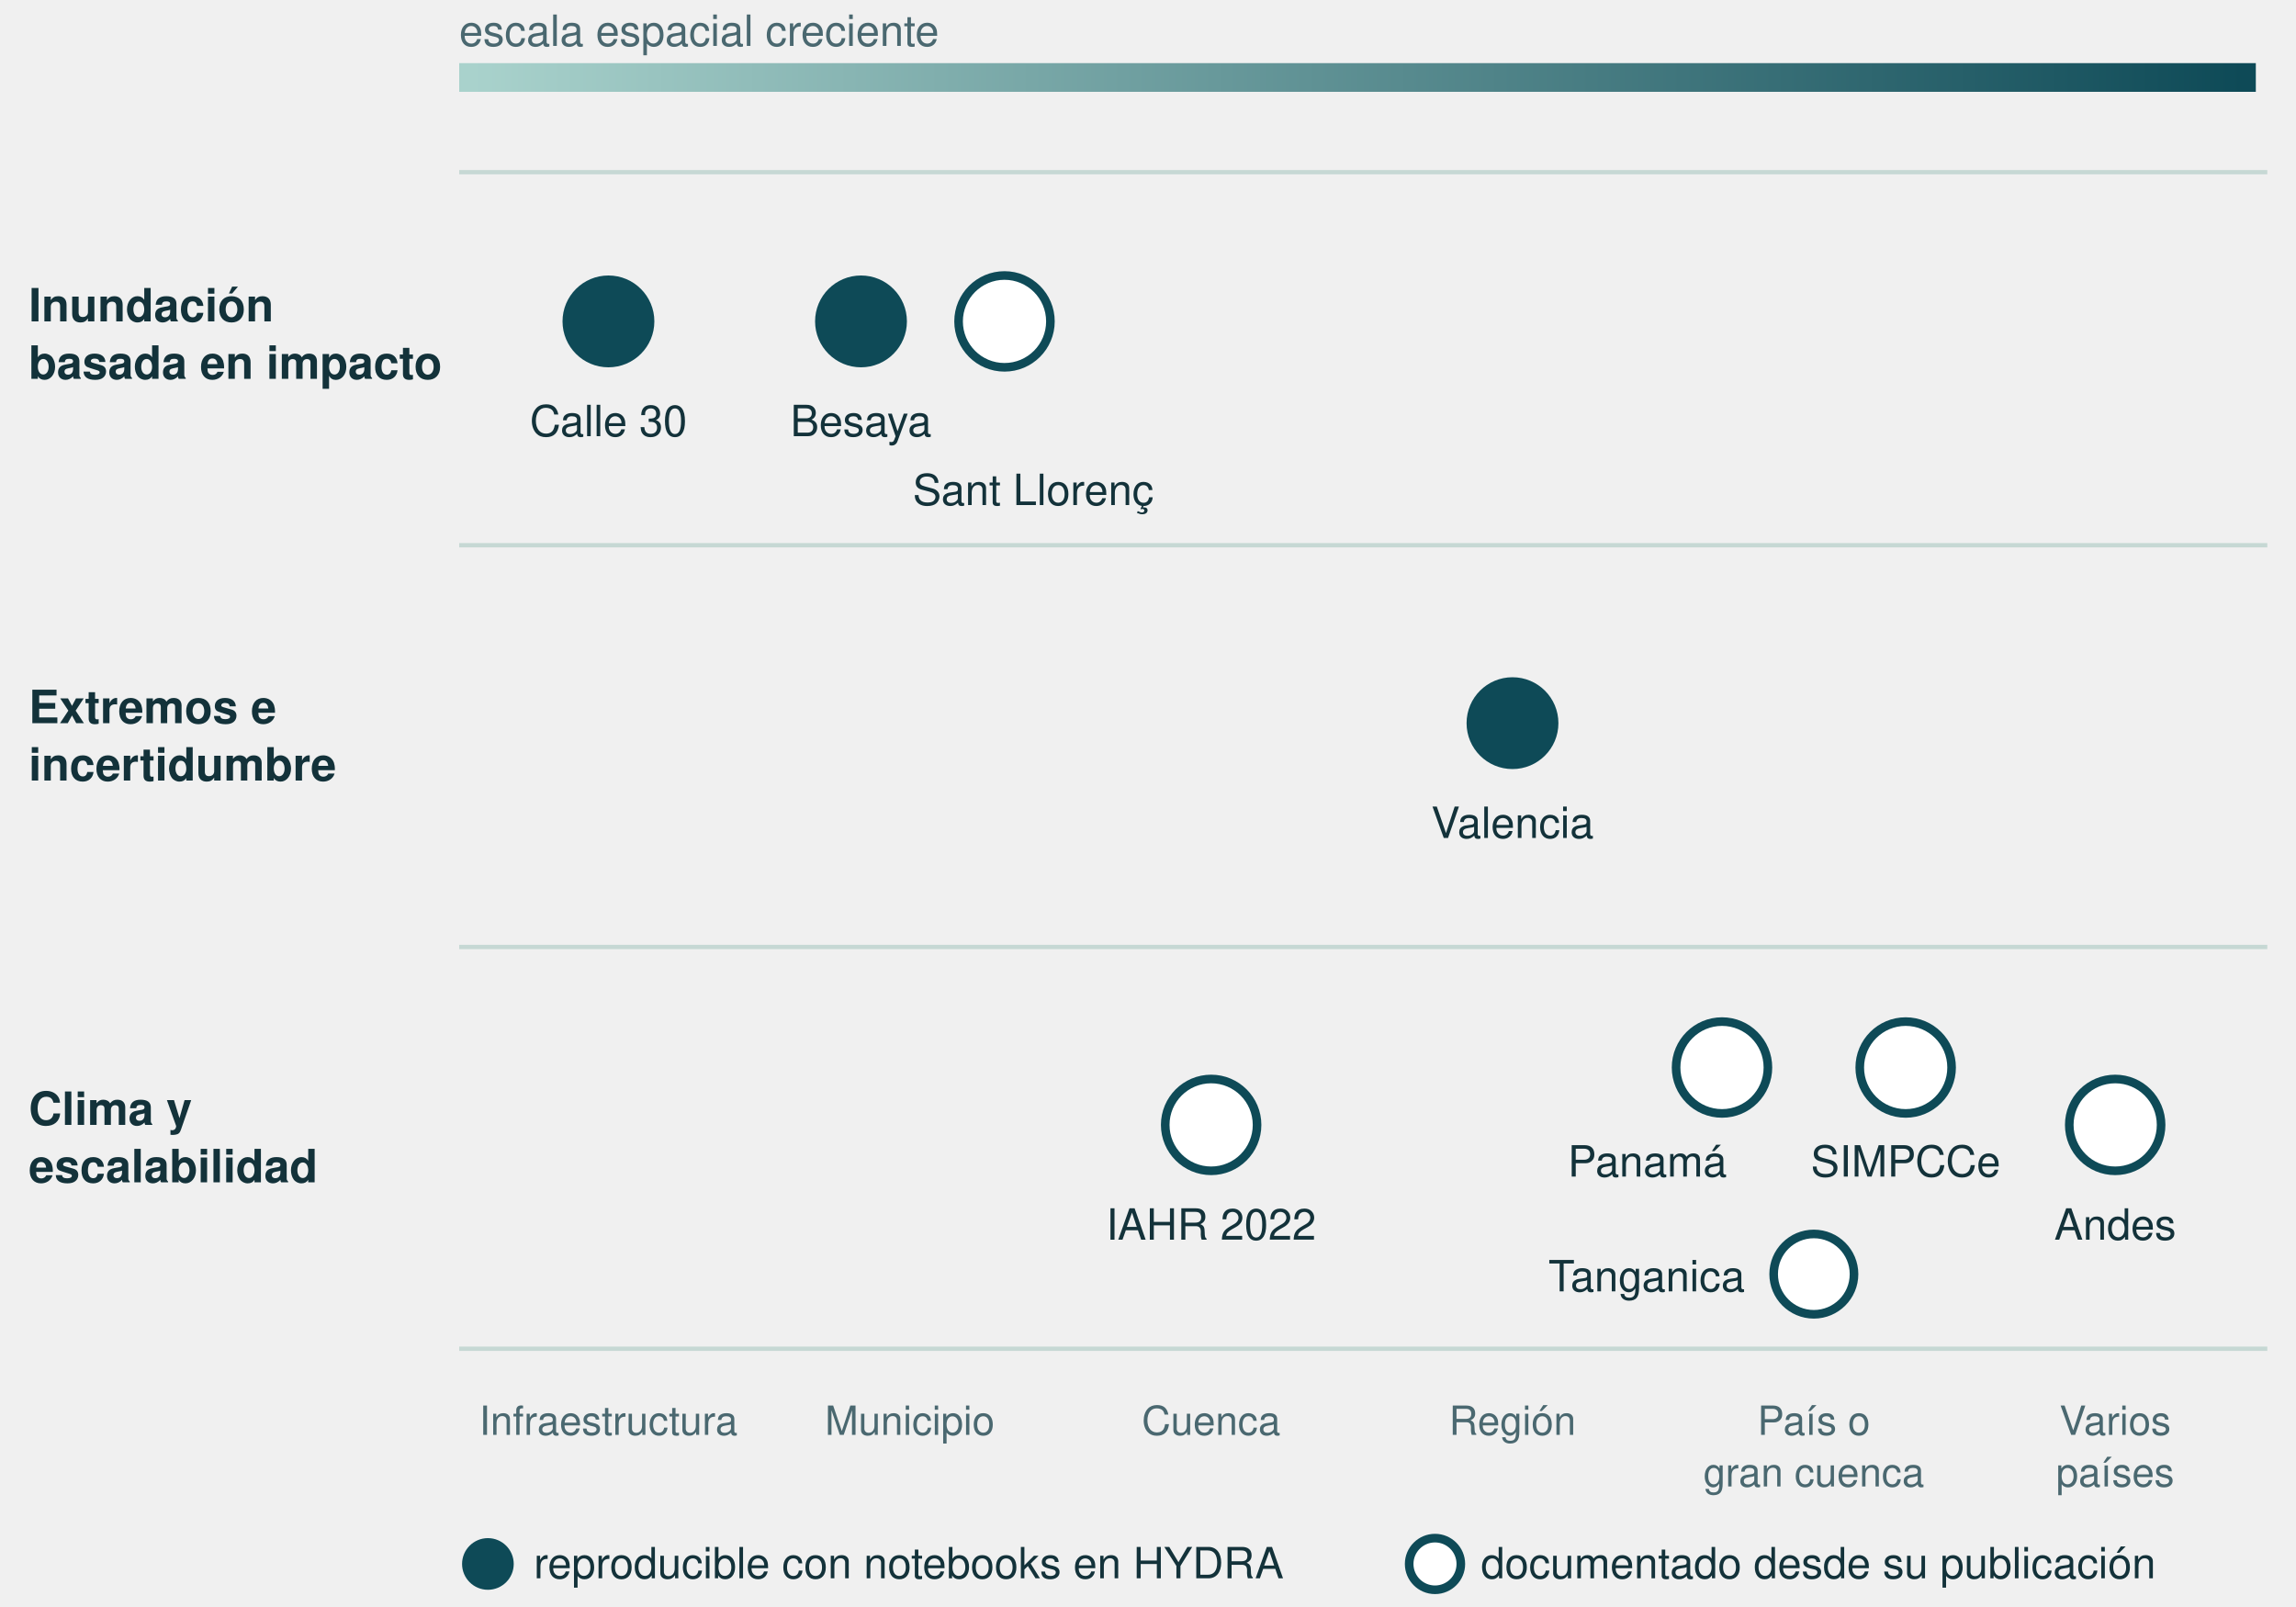
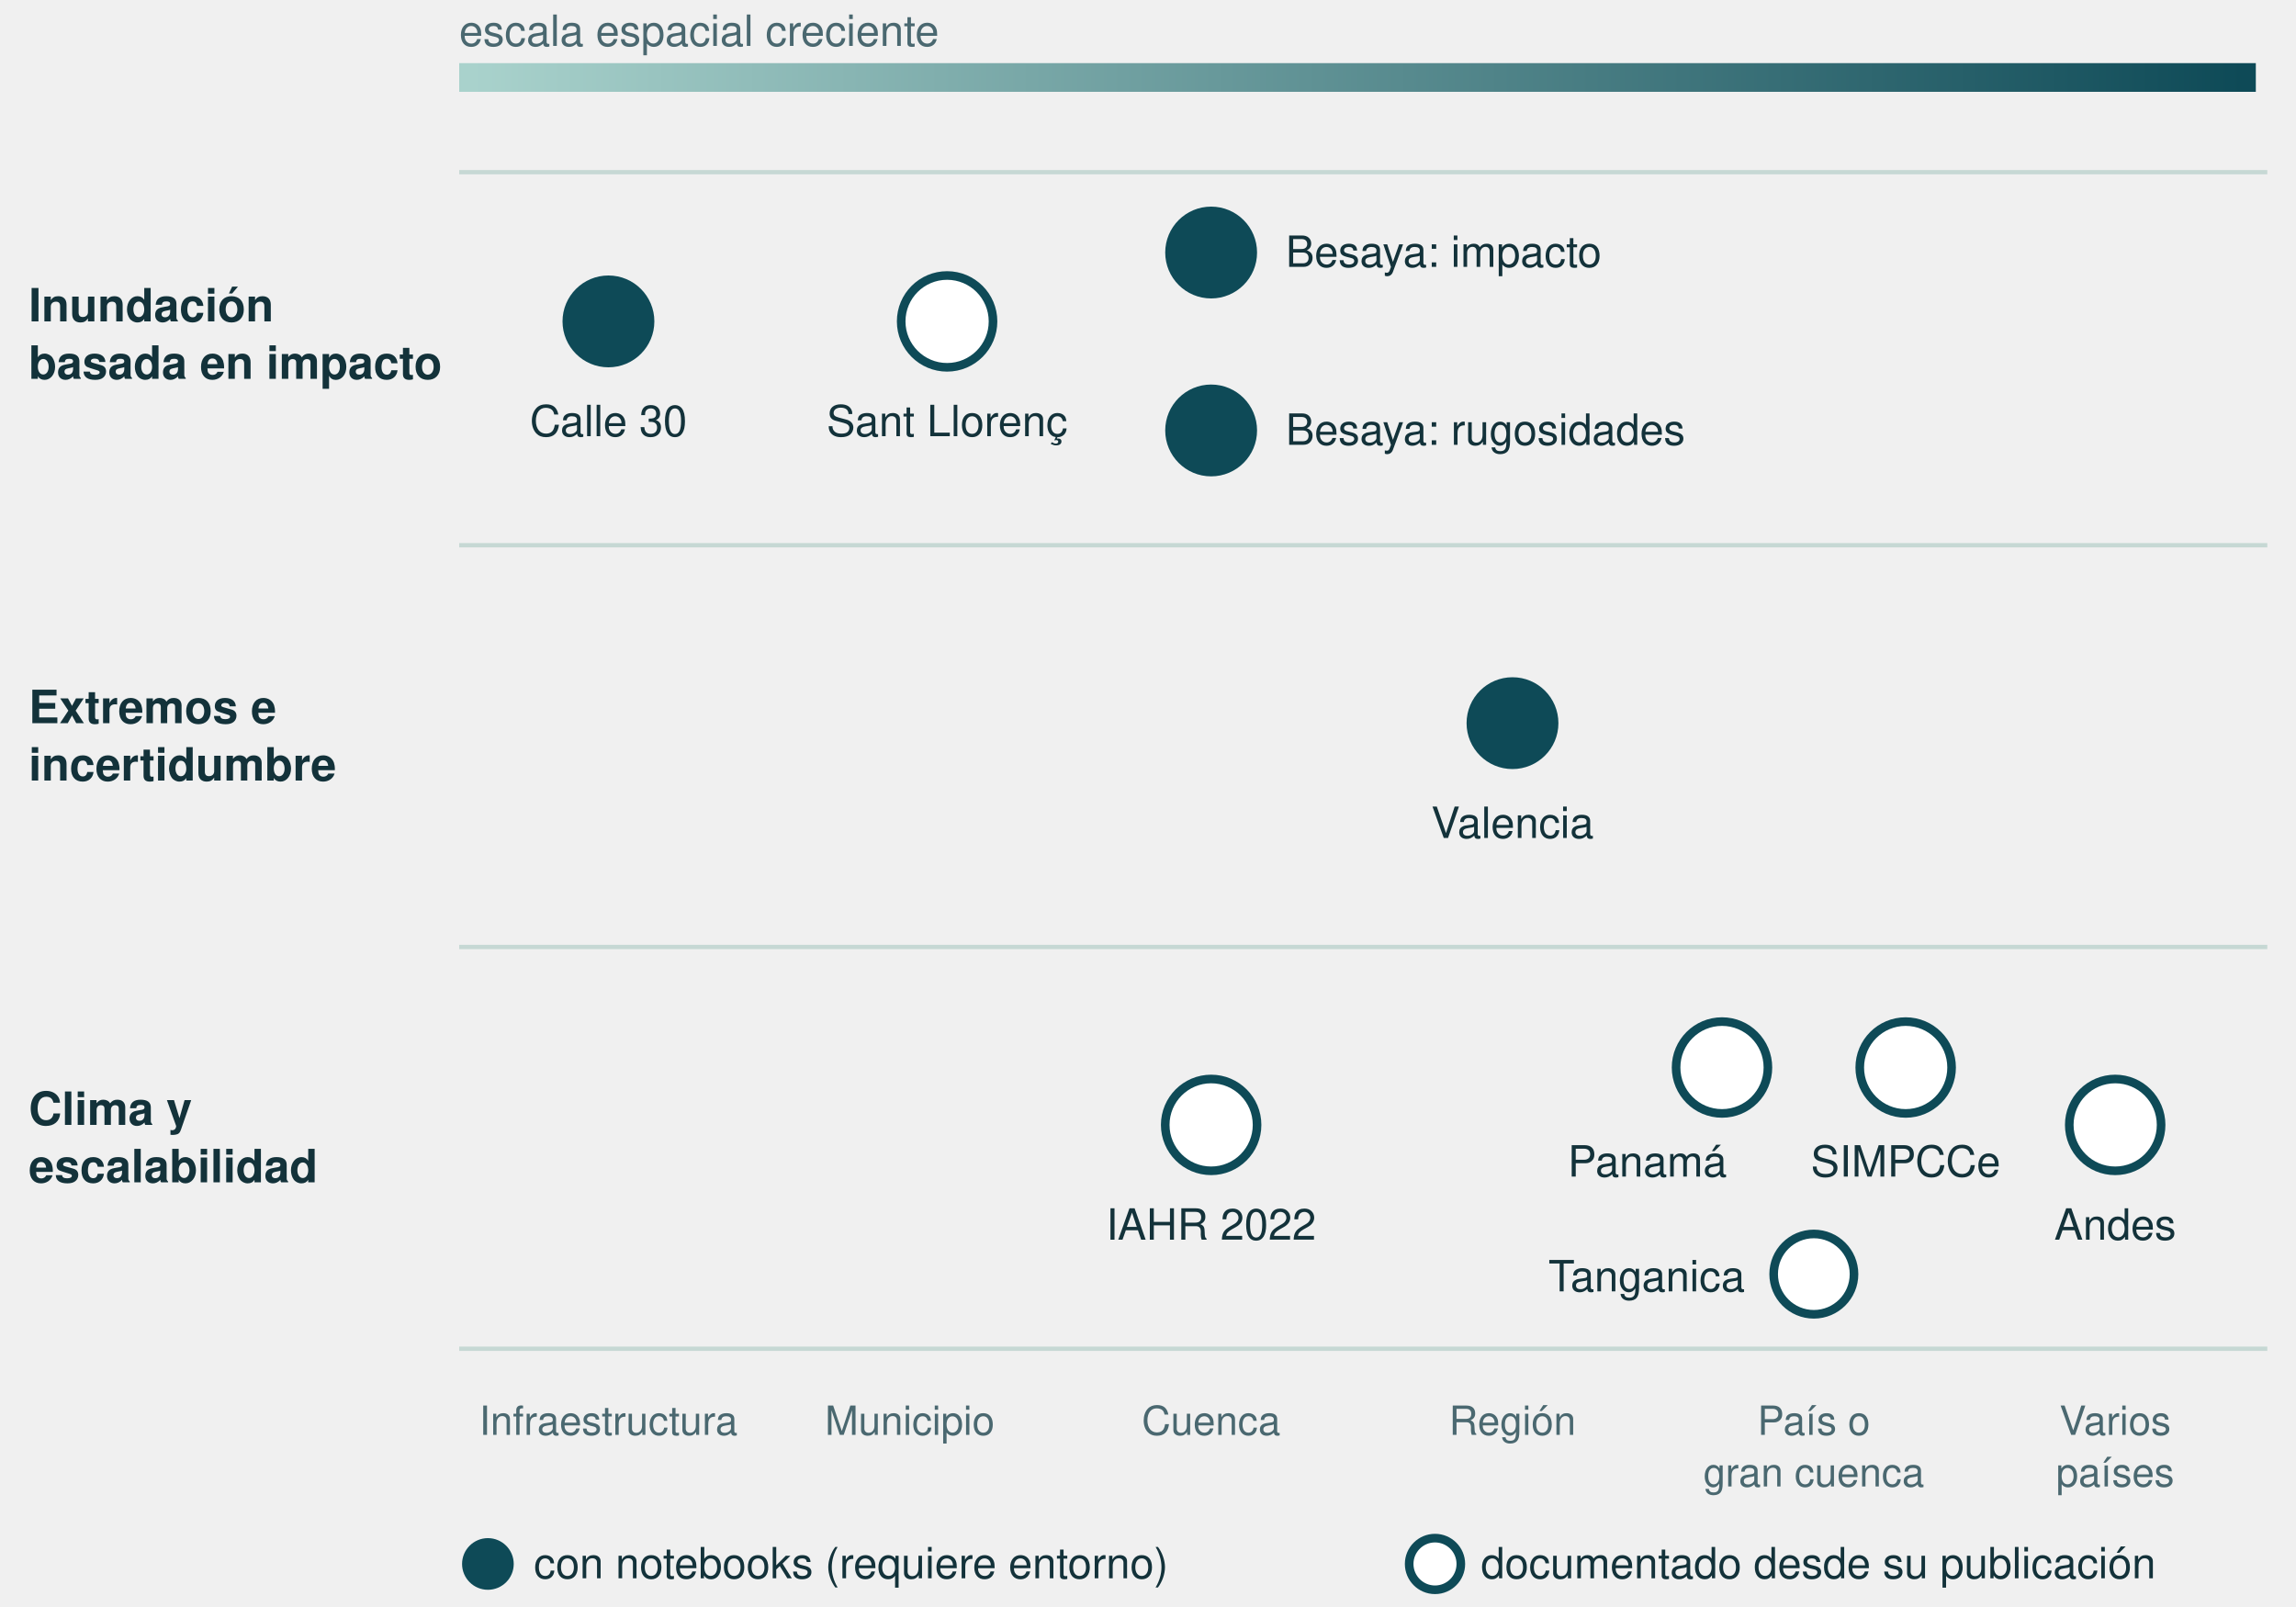
<svg xmlns="http://www.w3.org/2000/svg" viewBox="0 0 800 560" role="img" aria-labelledby="t" font-family="Avenir Next, Avenir, Segoe UI, Helvetica, sans-serif">
  <g font-size="16" font-weight="600" fill="#13323A">
    <text x="10" y="112">Inundación</text>
    <text x="10" y="132">basada en impacto</text>
    <text x="10" y="252">Extremos e</text>
    <text x="10" y="272">incertidumbre</text>
    <text x="10" y="392">Clima y</text>
    <text x="10" y="412">escalabilidad</text>
  </g>
  <g stroke="#C6D8D4" stroke-width="1.5">
    <line x1="160" y1="60" x2="790" y2="60" />
    <line x1="160" y1="190" x2="790" y2="190" />
    <line x1="160" y1="330" x2="790" y2="330" />
    <line x1="160" y1="470" x2="790" y2="470" />
  </g>
  <defs>
    <linearGradient id="s" x1="0" x2="1">
      <stop stop-color="#A9D2CC" />
      <stop offset="1" stop-color="#0E4A57" />
    </linearGradient>
    <marker id="a" viewBox="0 0 10 10" refX="9" refY="5" markerWidth="8" markerHeight="8" orient="auto">
      <path d="M0 0L10 5L0 10z" fill="#0E4A57" />
    </marker>
  </defs>
  <rect x="160" y="22" width="626" height="10" fill="url(#s)" />
  <text x="160" y="16" font-size="15" fill="#4A6870">escala espacial creciente</text>
  <g font-size="14" fill="#4A6870" text-anchor="middle">
    <text x="212" y="500">Infraestructura</text>
    <text x="317" y="500">Municipio</text>
    <text x="422" y="500">Cuenca</text>
    <text x="527" y="500">Región</text>
    <text x="632" y="500">País o</text>
    <text x="632" y="518">gran cuenca</text>
    <text x="737" y="500">Varios</text>
    <text x="737" y="518">países</text>
  </g>
  <g font-size="15" fill="#13323A" text-anchor="middle">
    <circle cx="212" cy="112" r="16" fill="#0E4A57" />
    <text x="212" y="152">Calle 30</text>
-     <circle cx="300" cy="112" r="16" fill="#0E4A57" />
-     <text x="300" y="152">Besaya</text>
-     <circle cx="350" cy="112" r="16" fill="#fff" stroke="#0E4A57" stroke-width="3" />
-     <text x="360" y="176">Sant Llorenç</text>
+     <circle cx="422" cy="88" r="16" fill="#0E4A57" />
+     <text x="448" y="93" text-anchor="start">Besaya: impacto</text>
+     <circle cx="422" cy="150" r="16" fill="#0E4A57" />
+     <text x="448" y="155" text-anchor="start">Besaya: rugosidades</text>
+     <circle cx="330" cy="112" r="16" fill="#fff" stroke="#0E4A57" stroke-width="3" />
+     <text x="330" y="152">Sant Llorenç</text>
    <circle cx="527" cy="252" r="16" fill="#0E4A57" />
    <text x="527" y="292">Valencia</text>
    <circle cx="422" cy="392" r="16" fill="#fff" stroke="#0E4A57" stroke-width="3" />
    <text x="422" y="432">IAHR 2022</text>
    <circle cx="600" cy="372" r="16" fill="#fff" stroke="#0E4A57" stroke-width="3" />
    <text x="574" y="410">Panamá</text>
    <circle cx="664" cy="372" r="16" fill="#fff" stroke="#0E4A57" stroke-width="3" />
    <text x="664" y="410">SIMPCCe</text>
    <circle cx="632" cy="444" r="14" fill="#fff" stroke="#0E4A57" stroke-width="3" />
    <text x="608" y="450" text-anchor="end">Tanganica</text>
    <circle cx="737" cy="392" r="16" fill="#fff" stroke="#0E4A57" stroke-width="3" />
    <text x="737" y="432">Andes</text>
  </g>
  <g font-size="15" fill="#13323A">
    <circle cx="170" cy="545" r="9" fill="#0E4A57" />
-     <text x="186" y="550">reproducible con notebooks en HYDRA</text>
+     <text x="186" y="550">con notebooks (requiere entorno)</text>
    <circle cx="500" cy="545" r="9" fill="#fff" stroke="#0E4A57" stroke-width="3" />
    <text x="516" y="550">documentado desde su publicación</text>
  </g>
</svg>
